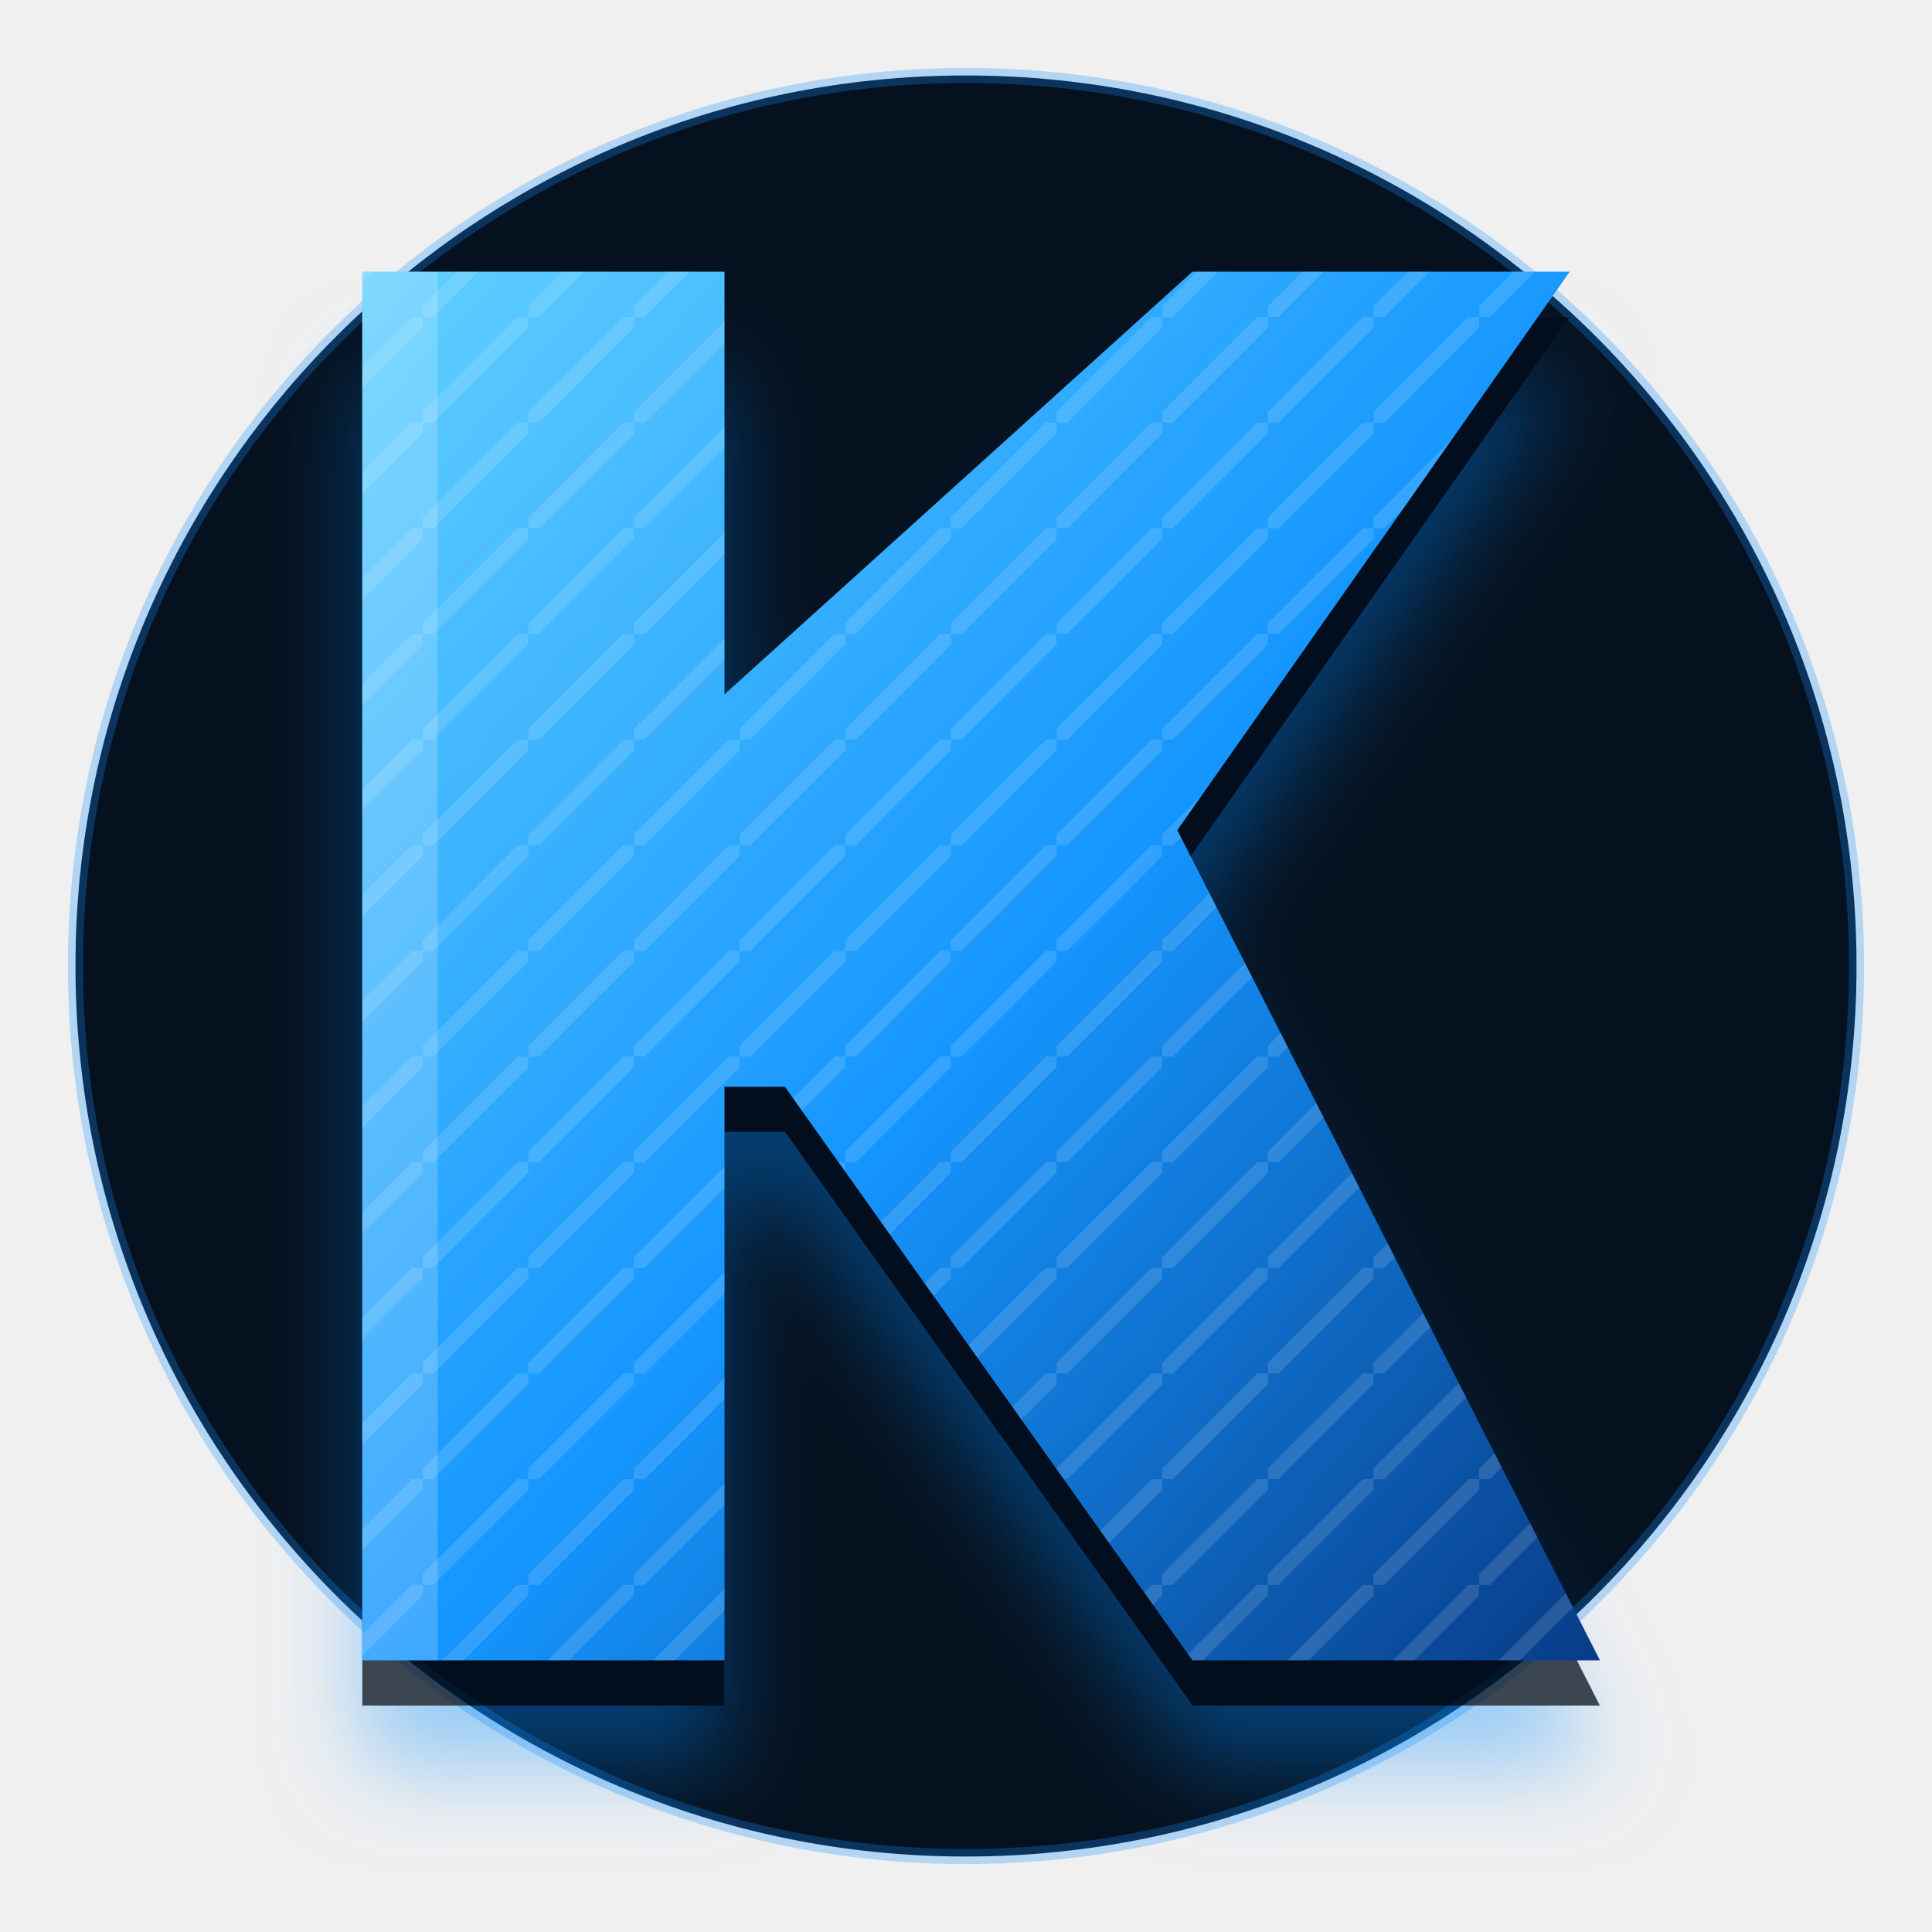
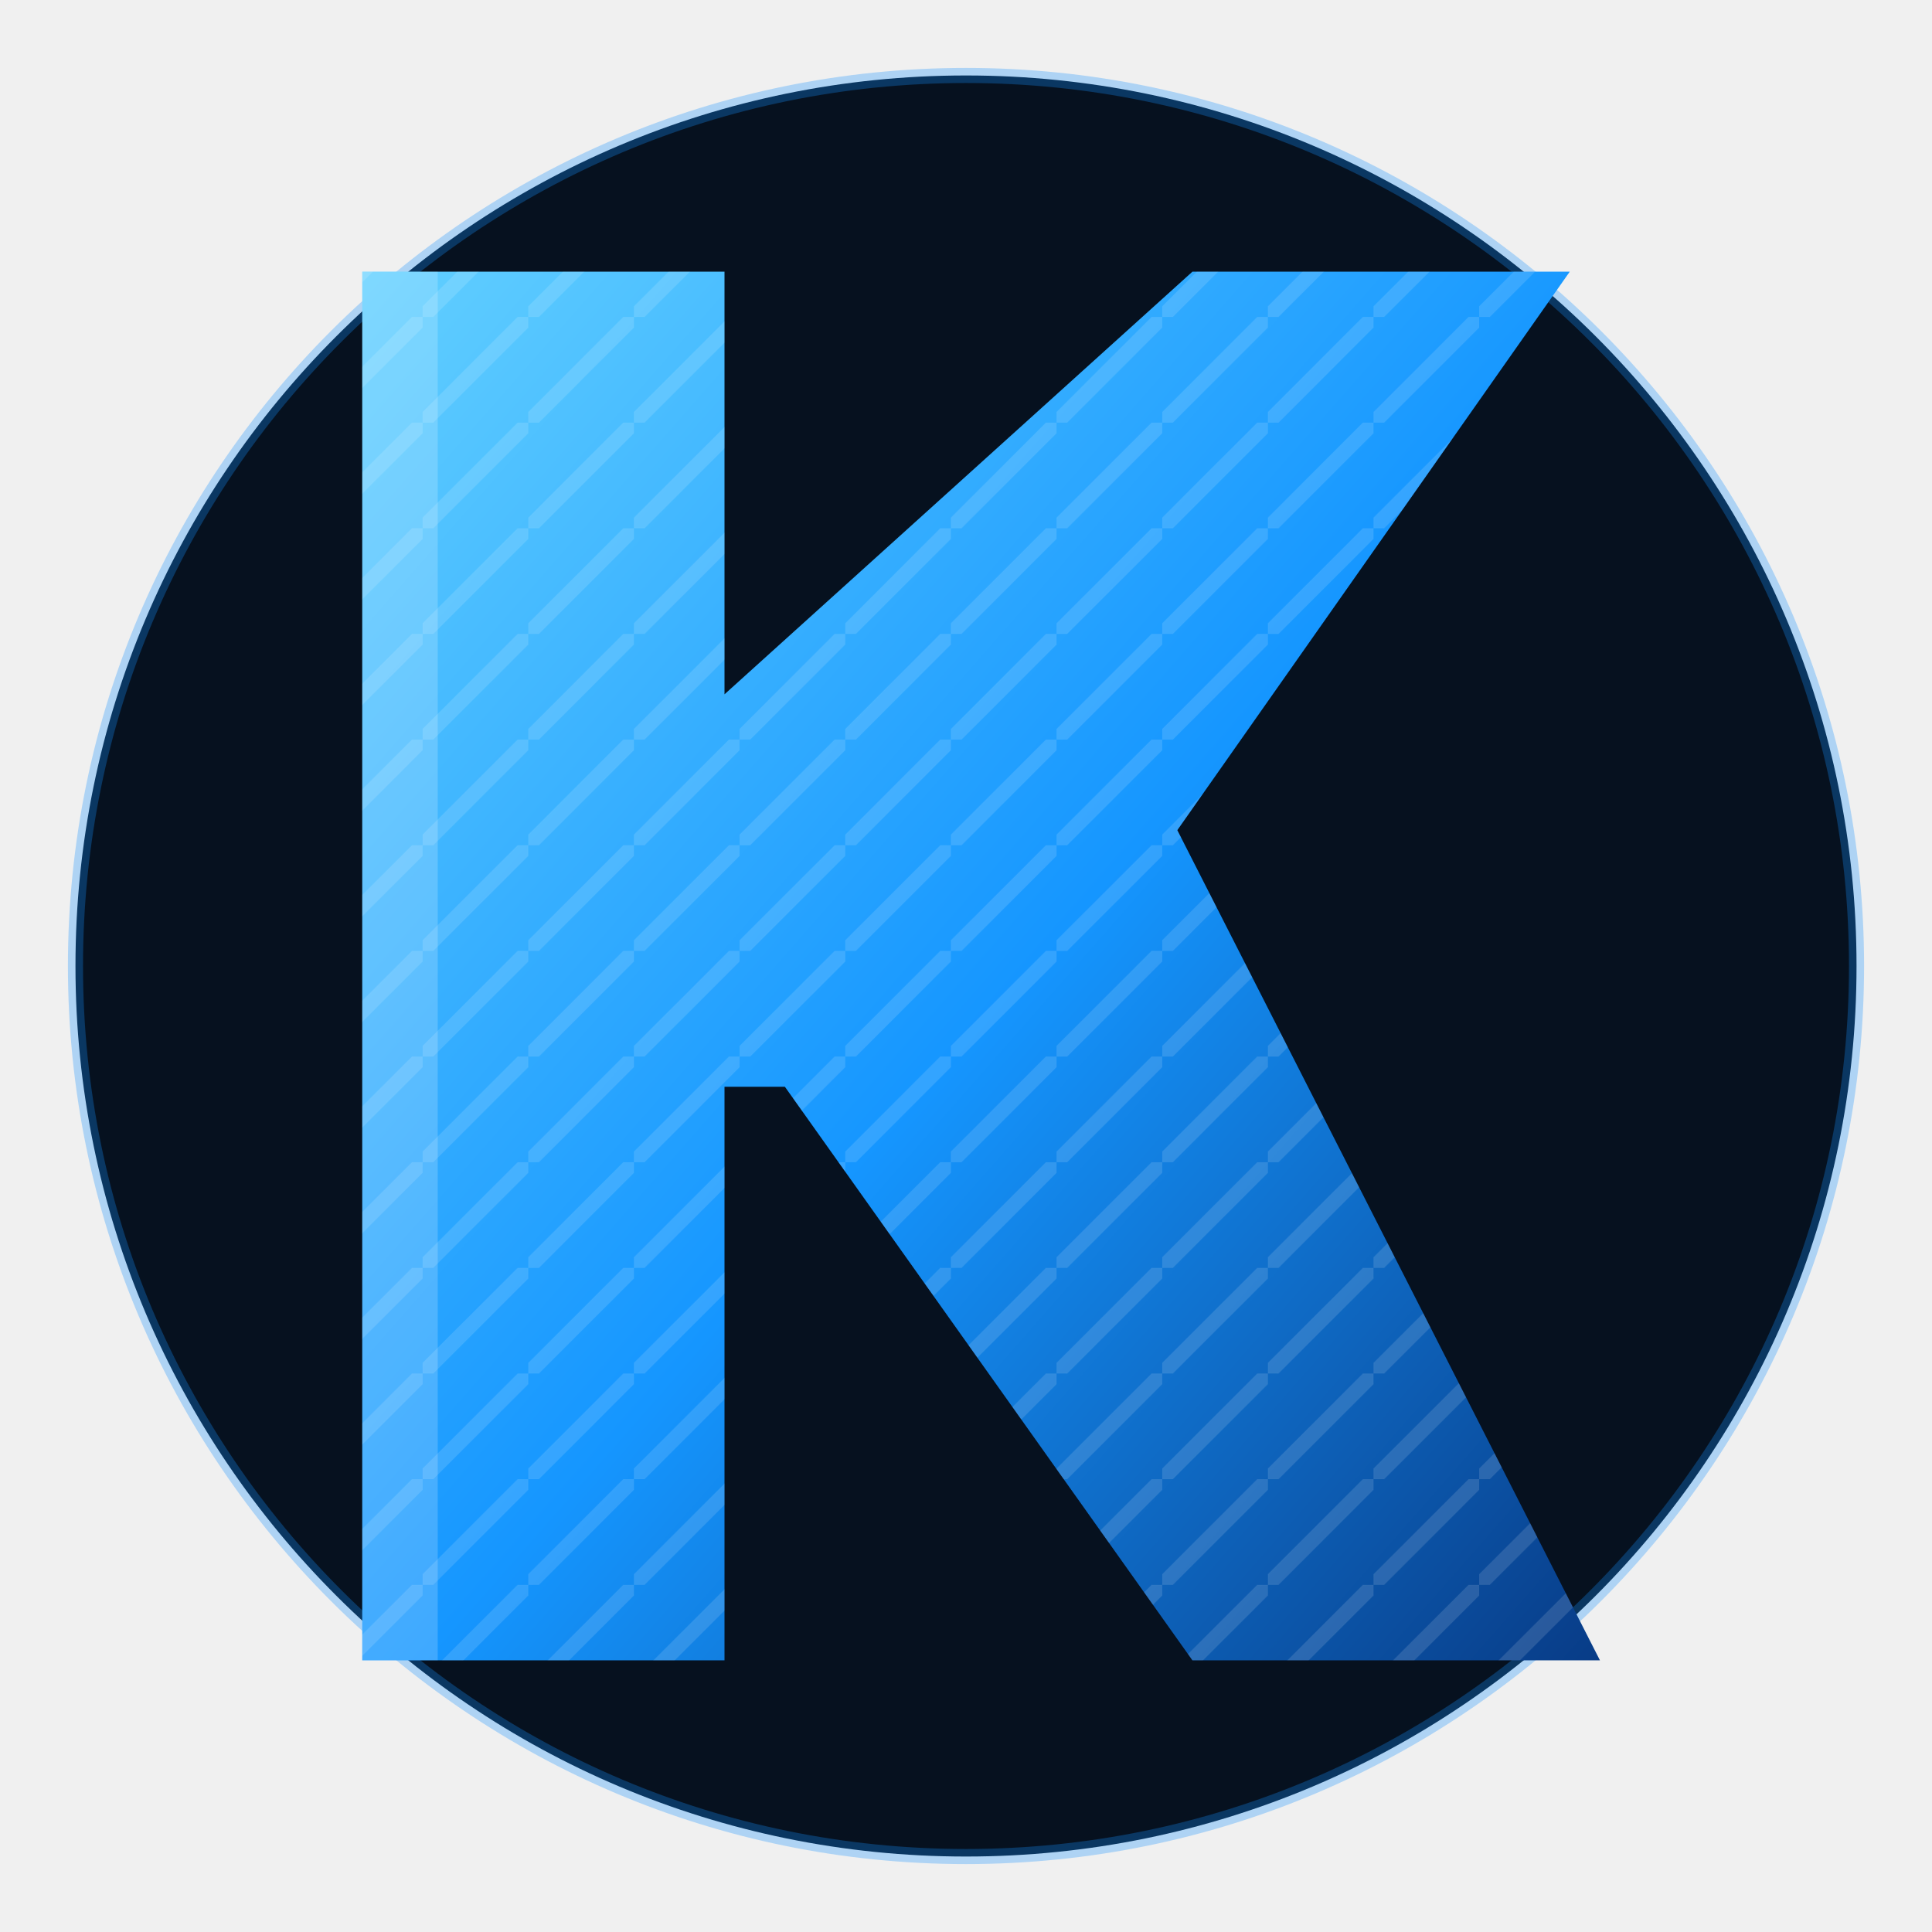
<svg xmlns="http://www.w3.org/2000/svg" viewBox="0 0 128 128" role="img" aria-label="Korczak Nexus">
  <defs>
    <linearGradient id="n" x1="0" y1="0" x2="1" y2="1">
      <stop stop-color="#63d0ff" />
      <stop offset=".52" stop-color="#1596ff" />
      <stop offset="1" stop-color="#083b86" />
    </linearGradient>
    <pattern id="lines" width="7" height="7" patternUnits="userSpaceOnUse">
-       <path d="M0 7L7 0" stroke="#fff" stroke-opacity=".13" stroke-width="1" />
+       <path d="M0 7L7 0" stroke="#fff" stroke-opacity=".13" />
    </pattern>
-     <filter id="shadow" x="-30%" y="-30%" width="160%" height="160%">
-       <feDropShadow dx="0" dy="4" stdDeviation="3" flood-color="#008cff" flood-opacity=".5" />
-     </filter>
  </defs>
-   <circle cx="64" cy="64" r="59" fill="#06111f" stroke="#168fff" stroke-opacity=".28" />
-   <path d="M24 18h24v28l31-28h25L78 55l28 55H79L52 72h-4v38H24z" fill="#03101e" opacity=".75" transform="translate(0 3)" filter="url(#shadow)" />
-   <path d="M24 18h24v28l31-28h25L78 55l28 55H79L52 72h-4v38H24z" fill="url(#n)" />
-   <path d="M24 18h24v28l31-28h25L78 55l28 55H79L52 72h-4v38H24z" fill="url(#lines)" />
-   <path d="M24 18h5v92h-5z" fill="#fff" opacity=".18" />
+   <circle cx="64" cy="64" r="59" fill="#06111f" stroke="#168fff" stroke-opacity=".3" />
+   <path d="M24 18H48V46L79 18H104L78 55L106 110H79L52 72H48V110H24Z" fill="url(#n)" />
+   <path d="M24 18H48V46L79 18H104L78 55L106 110H79L52 72H48V110H24Z" fill="url(#lines)" />
+   <path d="M24 18H29V110H24Z" fill="#fff" opacity=".18" />
</svg>
